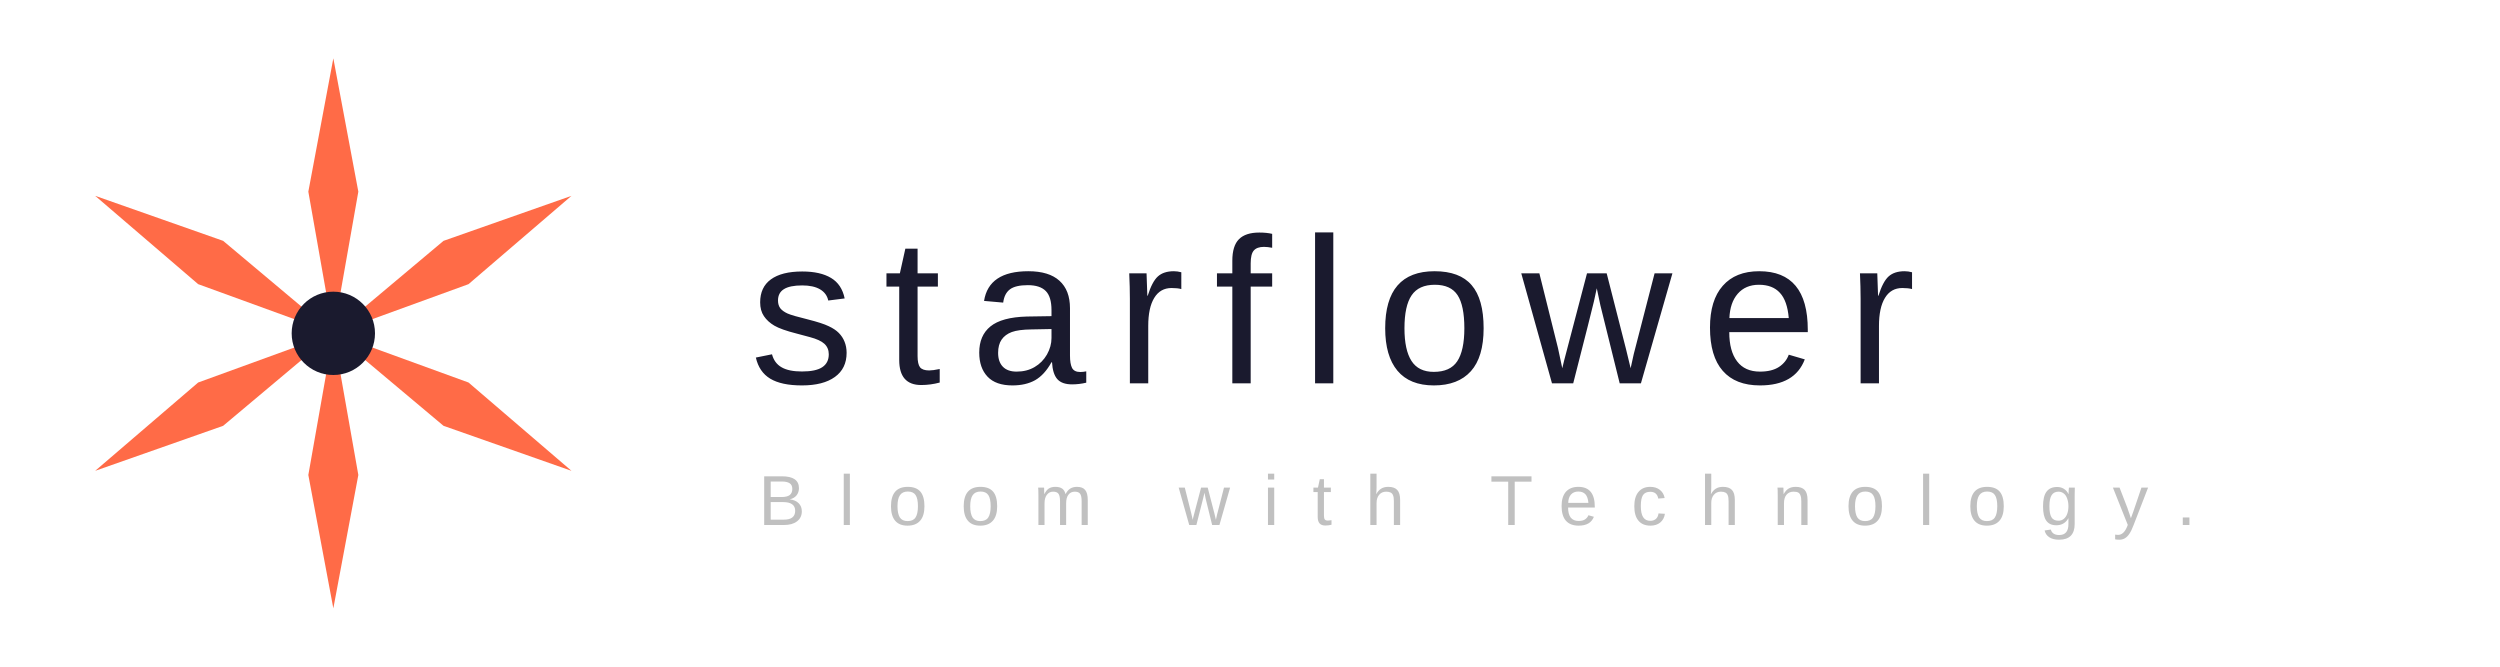
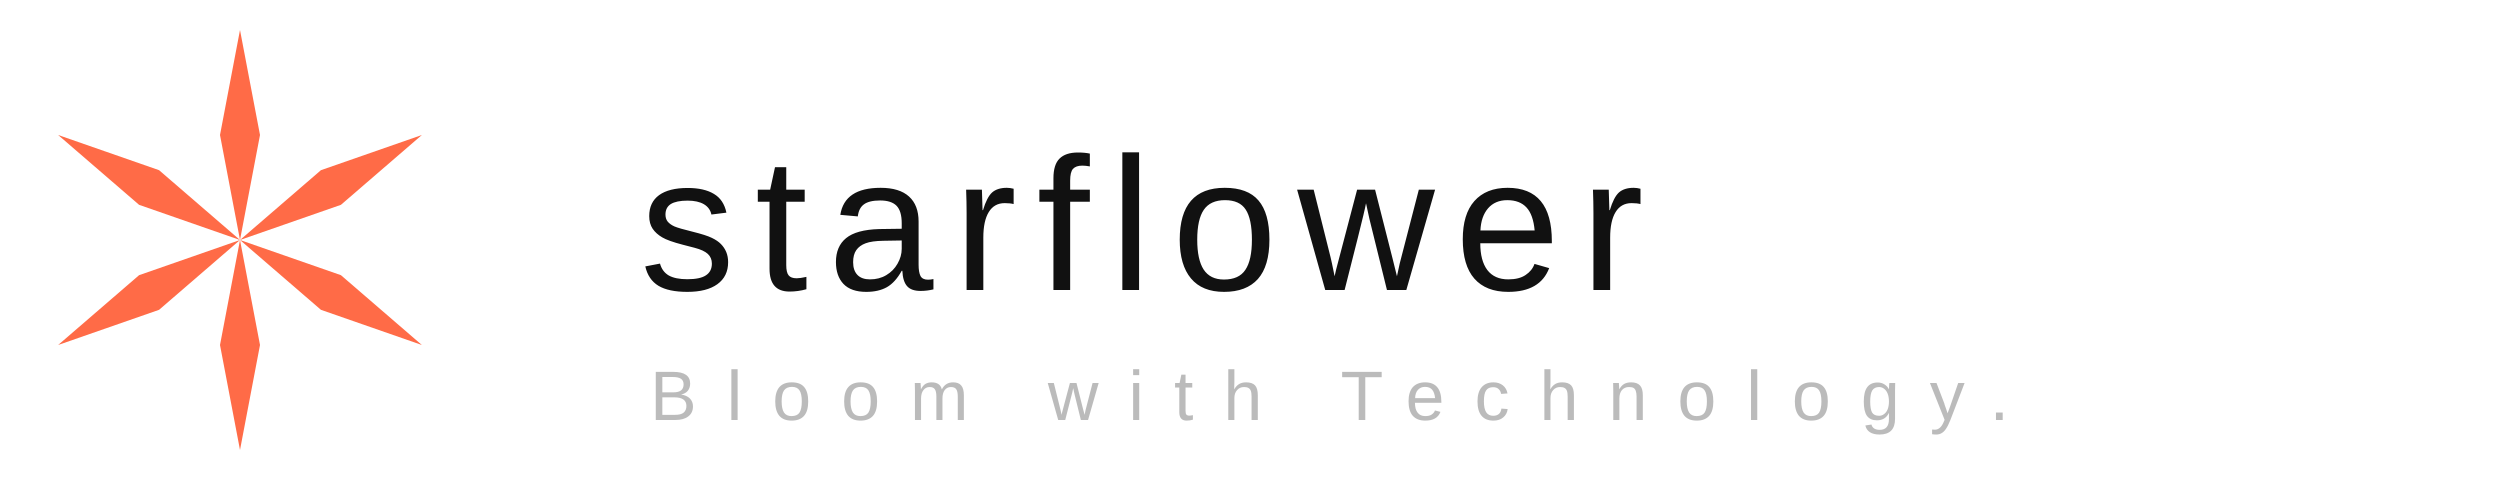
- <svg xmlns="http://www.w3.org/2000/svg" viewBox="0 0 300 80" width="300" height="80" role="img" aria-label="starflower - Bloom with Technology.">
-   <defs>
-     <path id="sf-petal" d="M40,40 L37,23 L40,7 L43,23 Z" />
-   </defs>
-   <use href="#sf-petal" fill="#FF6B47" />
-   <use href="#sf-petal" fill="#FF6B47" transform="rotate(60,40,40)" />
-   <use href="#sf-petal" fill="#FF6B47" transform="rotate(120,40,40)" />
-   <use href="#sf-petal" fill="#FF6B47" transform="rotate(180,40,40)" />
-   <use href="#sf-petal" fill="#FF6B47" transform="rotate(240,40,40)" />
-   <use href="#sf-petal" fill="#FF6B47" transform="rotate(300,40,40)" />
-   <circle cx="40" cy="40" r="5" fill="#1A1A2E" />
-   <text x="90" y="46" font-family="'Helvetica Neue', 'Segoe UI', Arial, sans-serif" font-size="25" font-weight="200" fill="#1A1A2E" letter-spacing="3.5">starflower</text>
-   <text x="91" y="63" font-family="'Helvetica Neue', 'Segoe UI', Arial, sans-serif" font-size="8.5" font-weight="300" fill="#C0C0C0" letter-spacing="4">Bloom with Technology.</text>
+ <svg xmlns="http://www.w3.org/2000/svg" viewBox="0 0 250 48" width="250" height="48" role="img" aria-label="starflower — Bloom with Technology.">
+   <path d="M24,24 L22,13.5 L24,3 L26,13.5Z" fill="#FF6B47" />
+   <path d="M24,24 L22,13.5 L24,3 L26,13.5Z" fill="#FF6B47" transform="rotate(60,24,24)" />
+   <path d="M24,24 L22,13.5 L24,3 L26,13.5Z" fill="#FF6B47" transform="rotate(120,24,24)" />
+   <path d="M24,24 L22,13.5 L24,3 L26,13.5Z" fill="#FF6B47" transform="rotate(180,24,24)" />
+   <path d="M24,24 L22,13.5 L24,3 L26,13.5Z" fill="#FF6B47" transform="rotate(240,24,24)" />
+   <path d="M24,24 L22,13.5 L24,3 L26,13.5Z" fill="#FF6B47" transform="rotate(300,24,24)" />
+   <text x="64" y="29" font-family="'Helvetica Neue','Segoe UI',Arial,sans-serif" font-size="19" font-weight="300" fill="#111111" letter-spacing="2">starflower</text>
+   <text x="65" y="42" font-family="'Helvetica Neue','Segoe UI',Arial,sans-serif" font-size="7" font-weight="400" fill="#BBBBBB" letter-spacing="3">Bloom with Technology.</text>
</svg>
